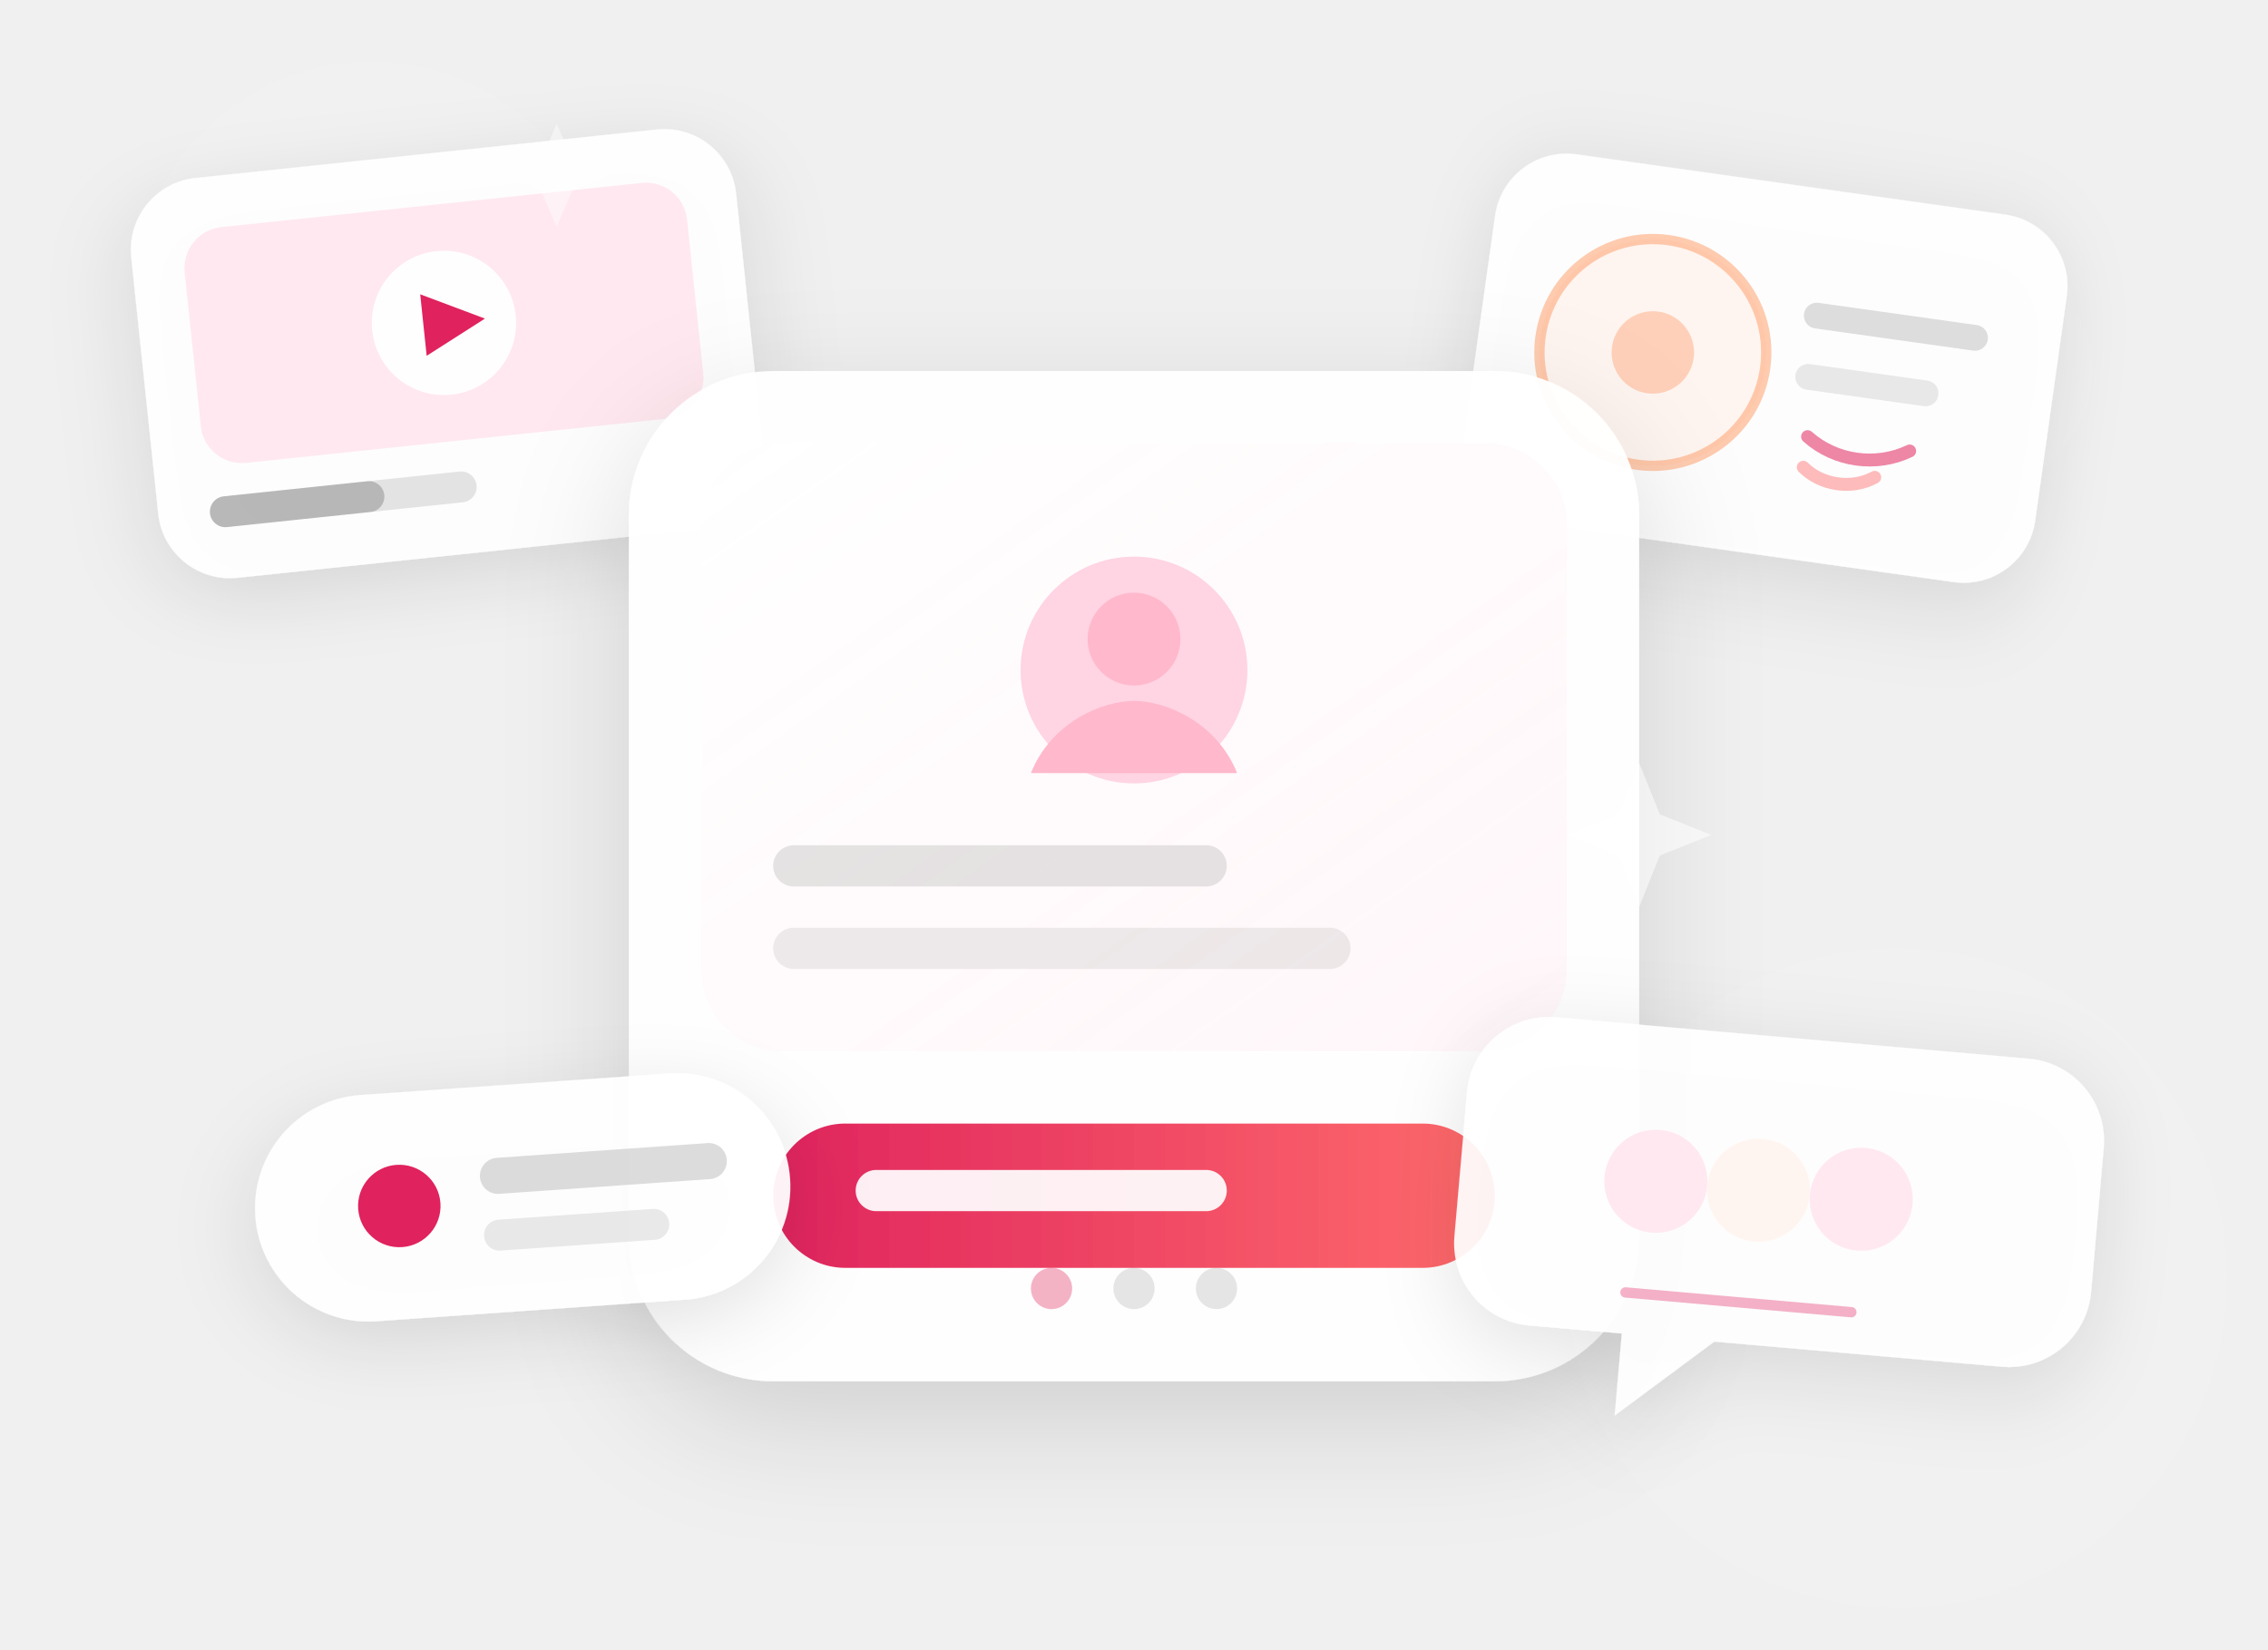
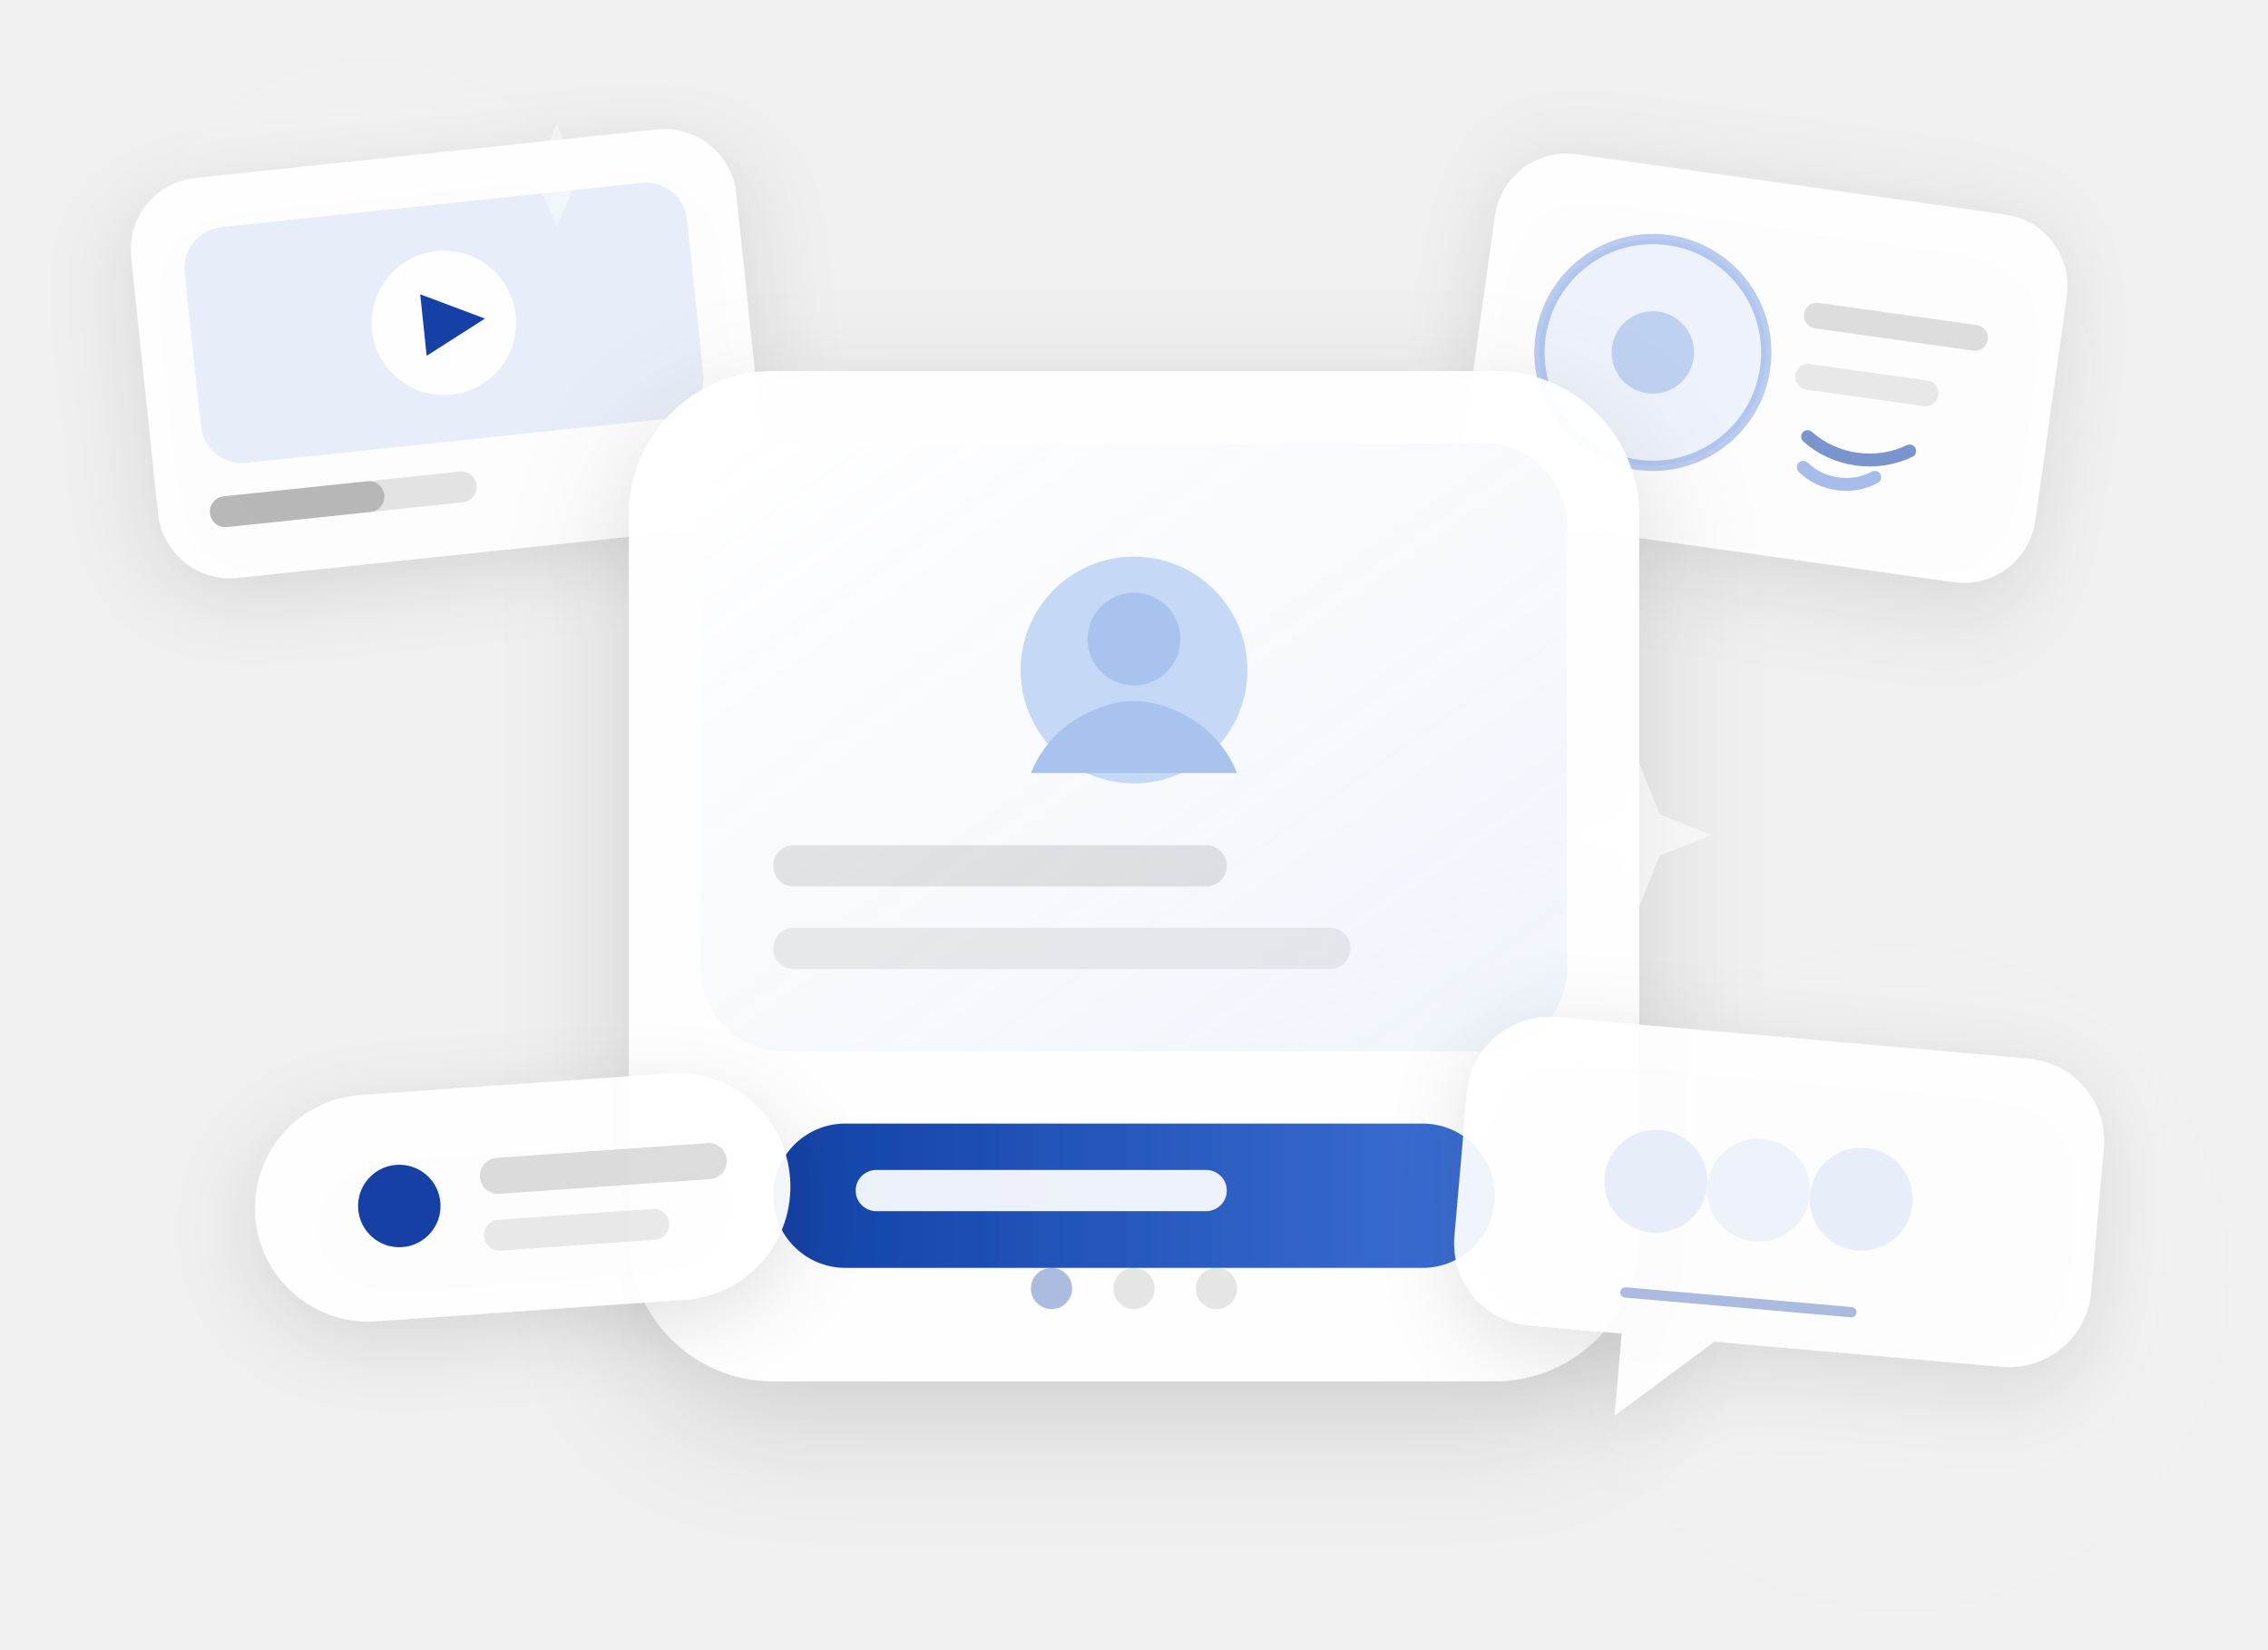
<svg xmlns="http://www.w3.org/2000/svg" viewBox="0 0 440 320" fill="none" role="img" aria-labelledby="landing-illustration-title">
  <defs>
    <linearGradient id="screenGrad" x1="0" y1="0" x2="1" y2="1">
      <stop offset="0%" stop-color="#ffffff" stop-opacity="0.95" />
-       <stop offset="100%" stop-color="#fff5f8" stop-opacity="0.88" />
+       <stop offset="100%" stop-color="#eef3fb" stop-opacity="0.88" />
    </linearGradient>
    <linearGradient id="liveGrad" x1="0" y1="0" x2="1" y2="0">
-       <stop offset="0%" stop-color="#e0245e" />
-       <stop offset="100%" stop-color="#ff6b6b" />
+       <stop offset="0%" stop-color="#1241A6" />
+       <stop offset="100%" stop-color="#3d6fd4" />
    </linearGradient>
    <filter id="softShadow" x="-20%" y="-20%" width="140%" height="140%">
      <feDropShadow dx="0" dy="8" stdDeviation="12" flood-color="#000" flood-opacity="0.14" />
    </filter>
    <filter id="cardShadow" x="-20%" y="-20%" width="140%" height="140%">
      <feDropShadow dx="0" dy="4" stdDeviation="8" flood-color="#000" flood-opacity="0.12" />
    </filter>
  </defs>
  <circle cx="72" cy="58" r="46" fill="#fff" fill-opacity="0.08" />
  <circle cx="368" cy="248" r="64" fill="#fff" fill-opacity="0.07" />
  <ellipse cx="350" cy="72" rx="56" ry="34" fill="#fff" fill-opacity="0.1" />
  <g filter="url(#cardShadow)" transform="translate(24 36) rotate(-6)">
    <rect width="118" height="78" rx="14" fill="#fff" fill-opacity="0.92" />
-     <rect x="10" y="10" width="98" height="46" rx="8" fill="#ffe8ef" />
+     <rect x="10" y="10" width="98" height="46" rx="8" fill="#e8eef9" />
    <circle cx="59" cy="33" r="14" fill="#fff" fill-opacity="0.95" />
-     <path d="M55 27l12 6-12 6V27z" fill="#e0245e" />
+     <path d="M55 27l12 6-12 6V27z" fill="#1241A6" />
    <rect x="10" y="62" width="52" height="6" rx="3" fill="#222" fill-opacity="0.12" />
    <rect x="10" y="62" width="34" height="6" rx="3" fill="#222" fill-opacity="0.22" />
  </g>
  <g filter="url(#cardShadow)" transform="translate(292 28) rotate(8)">
    <rect width="112" height="72" rx="14" fill="#fff" fill-opacity="0.92" />
-     <circle cx="34" cy="36" r="22" fill="#fff5f0" stroke="#ff8e53" stroke-width="2" stroke-opacity="0.45" />
-     <circle cx="34" cy="36" r="8" fill="#ff8e53" fill-opacity="0.35" />
+     <circle cx="34" cy="36" r="22" fill="#eef3fb" stroke="#6892e0" stroke-width="2" stroke-opacity="0.45" />
+     <circle cx="34" cy="36" r="8" fill="#6892e0" fill-opacity="0.35" />
    <rect x="62" y="22" width="36" height="5" rx="2.5" fill="#222" fill-opacity="0.15" />
    <rect x="62" y="34" width="28" height="5" rx="2.5" fill="#222" fill-opacity="0.1" />
-     <path d="M66 48c6 4 14 4 20 0" stroke="#e0245e" stroke-width="2.5" stroke-linecap="round" stroke-opacity="0.55" />
-     <path d="M66 54c4 3 10 3 14 0" stroke="#ff6b6b" stroke-width="2.5" stroke-linecap="round" stroke-opacity="0.45" />
+     <path d="M66 48c6 4 14 4 20 0" stroke="#1241A6" stroke-width="2.5" stroke-linecap="round" stroke-opacity="0.55" />
+     <path d="M66 54c4 3 10 3 14 0" stroke="#3d6fd4" stroke-width="2.5" stroke-linecap="round" stroke-opacity="0.45" />
  </g>
  <g filter="url(#softShadow)" transform="translate(122 72)">
    <rect width="196" height="196" rx="28" fill="#fff" fill-opacity="0.96" />
    <rect x="14" y="14" width="168" height="118" rx="16" fill="url(#screenGrad)" />
-     <circle cx="98" cy="58" r="22" fill="#ffd4e3" />
-     <circle cx="98" cy="52" r="9" fill="#ffb8cc" />
-     <path d="M78 78c4-10 14-14 20-14s16 4 20 14" fill="#ffb8cc" />
+     <circle cx="98" cy="58" r="22" fill="#c5d8f5" />
+     <circle cx="98" cy="52" r="9" fill="#a8c4ee" />
+     <path d="M78 78c4-10 14-14 20-14s16 4 20 14" fill="#a8c4ee" />
    <rect x="28" y="92" width="88" height="8" rx="4" fill="#222" fill-opacity="0.12" />
    <rect x="28" y="108" width="112" height="8" rx="4" fill="#222" fill-opacity="0.08" />
    <rect x="28" y="146" width="140" height="28" rx="14" fill="url(#liveGrad)" />
    <rect x="44" y="155" width="72" height="8" rx="4" fill="#fff" fill-opacity="0.92" />
-     <circle cx="82" cy="178" r="4" fill="#e0245e" fill-opacity="0.35" />
+     <circle cx="82" cy="178" r="4" fill="#1241A6" fill-opacity="0.35" />
    <circle cx="98" cy="178" r="4" fill="#222" fill-opacity="0.12" />
    <circle cx="114" cy="178" r="4" fill="#222" fill-opacity="0.12" />
  </g>
  <g filter="url(#cardShadow)" transform="translate(48 214) rotate(-4)">
    <rect width="104" height="44" rx="22" fill="#fff" fill-opacity="0.94" />
-     <circle cx="28" cy="22" r="8" fill="#e0245e">
+     <circle cx="28" cy="22" r="8" fill="#1241A6">
      <animate attributeName="opacity" values="1;0.45;1" dur="2s" repeatCount="indefinite" />
    </circle>
    <rect x="44" y="14" width="48" height="7" rx="3.5" fill="#222" fill-opacity="0.16" />
    <rect x="44" y="26" width="36" height="6" rx="3" fill="#222" fill-opacity="0.1" />
  </g>
  <g filter="url(#cardShadow)" transform="translate(286 196) rotate(5)">
    <path d="M0 0h92a16 16 0 0 1 16 16v28a16 16 0 0 1-16 16H36l-18 16v-16H0a16 16 0 0 1-16-16V16A16 16 0 0 1 0 0z" transform="translate(16 0)" fill="#fff" fill-opacity="0.92" />
-     <circle cx="38" cy="30" r="10" fill="#ffe8ef" />
-     <circle cx="58" cy="30" r="10" fill="#fff5f0" />
-     <circle cx="78" cy="30" r="10" fill="#ffe8ef" />
-     <path d="M34 52h44" stroke="#e0245e" stroke-width="2" stroke-linecap="round" stroke-opacity="0.35" />
+     <circle cx="38" cy="30" r="10" fill="#e8eef9" />
+     <circle cx="58" cy="30" r="10" fill="#eef3fb" />
+     <circle cx="78" cy="30" r="10" fill="#e8eef9" />
+     <path d="M34 52h44" stroke="#1241A6" stroke-width="2" stroke-linecap="round" stroke-opacity="0.35" />
  </g>
  <path d="M318 148l4 10 10 4-10 4-4 10-4-10-10-4 10-4 4-10z" fill="#fff" fill-opacity="0.55" />
  <path d="M108 24l3 7 7 3-7 3-3 7-3-7-7-3 7-3 3-7z" fill="#fff" fill-opacity="0.45" />
</svg>
